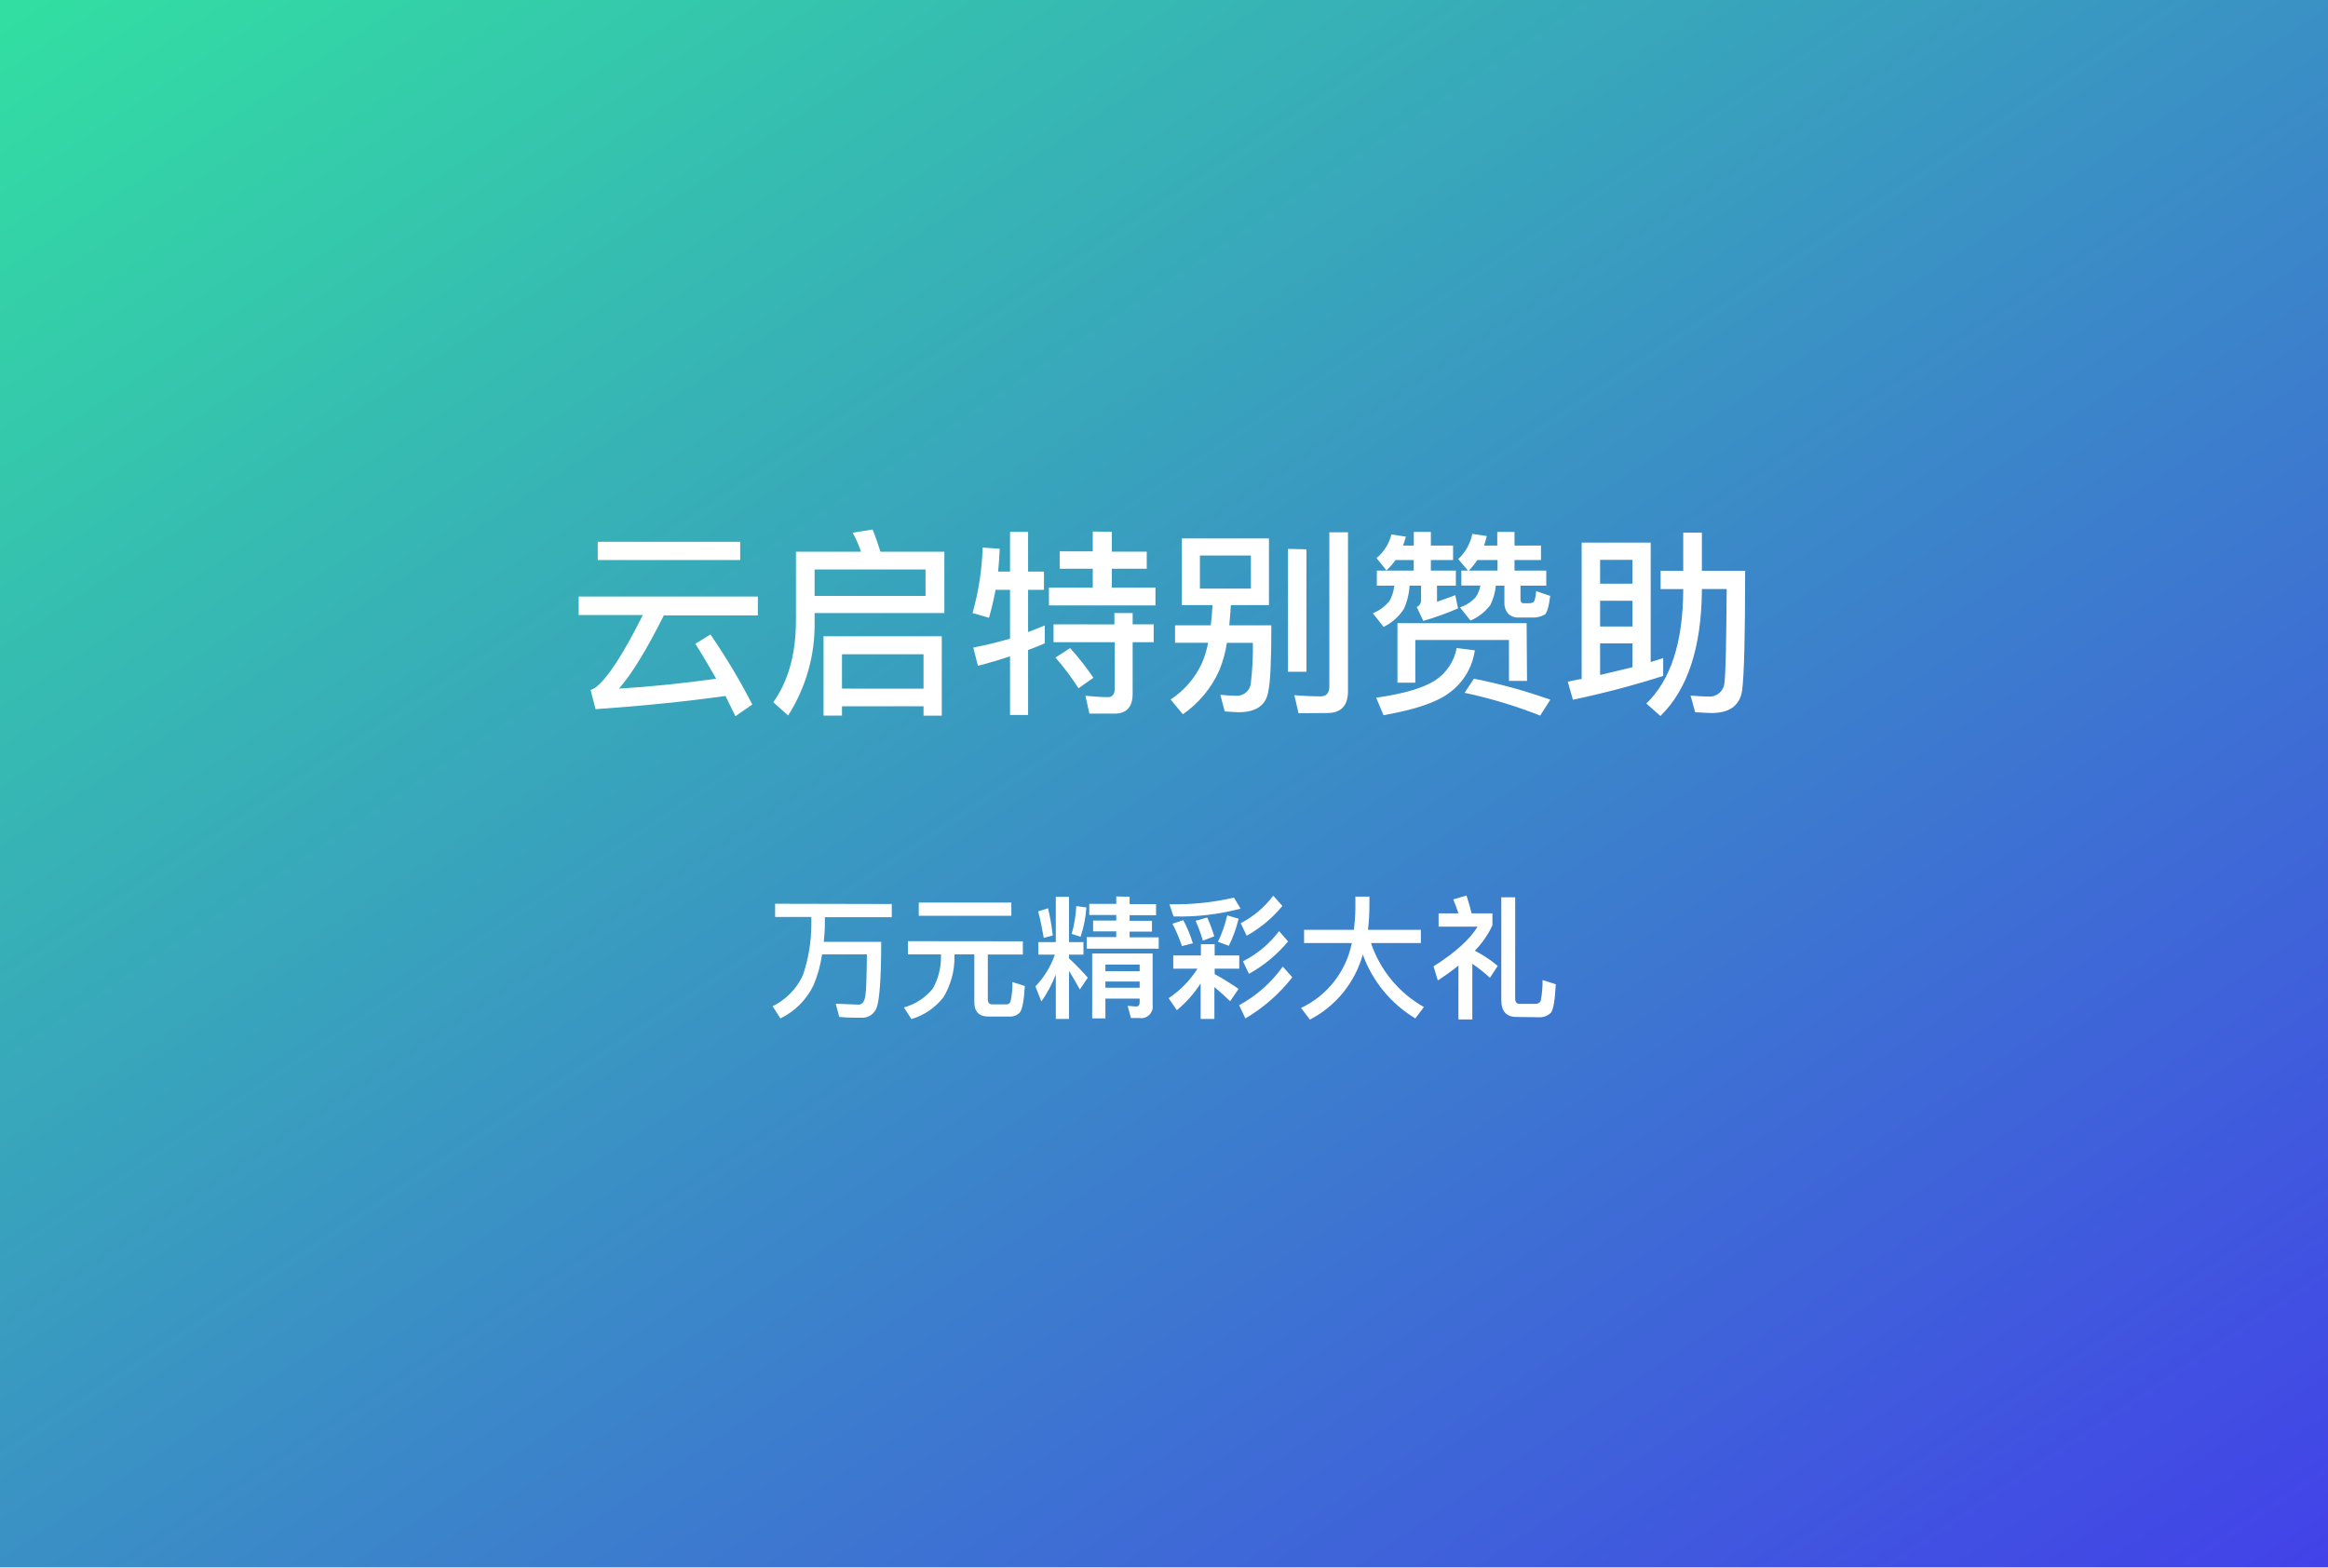
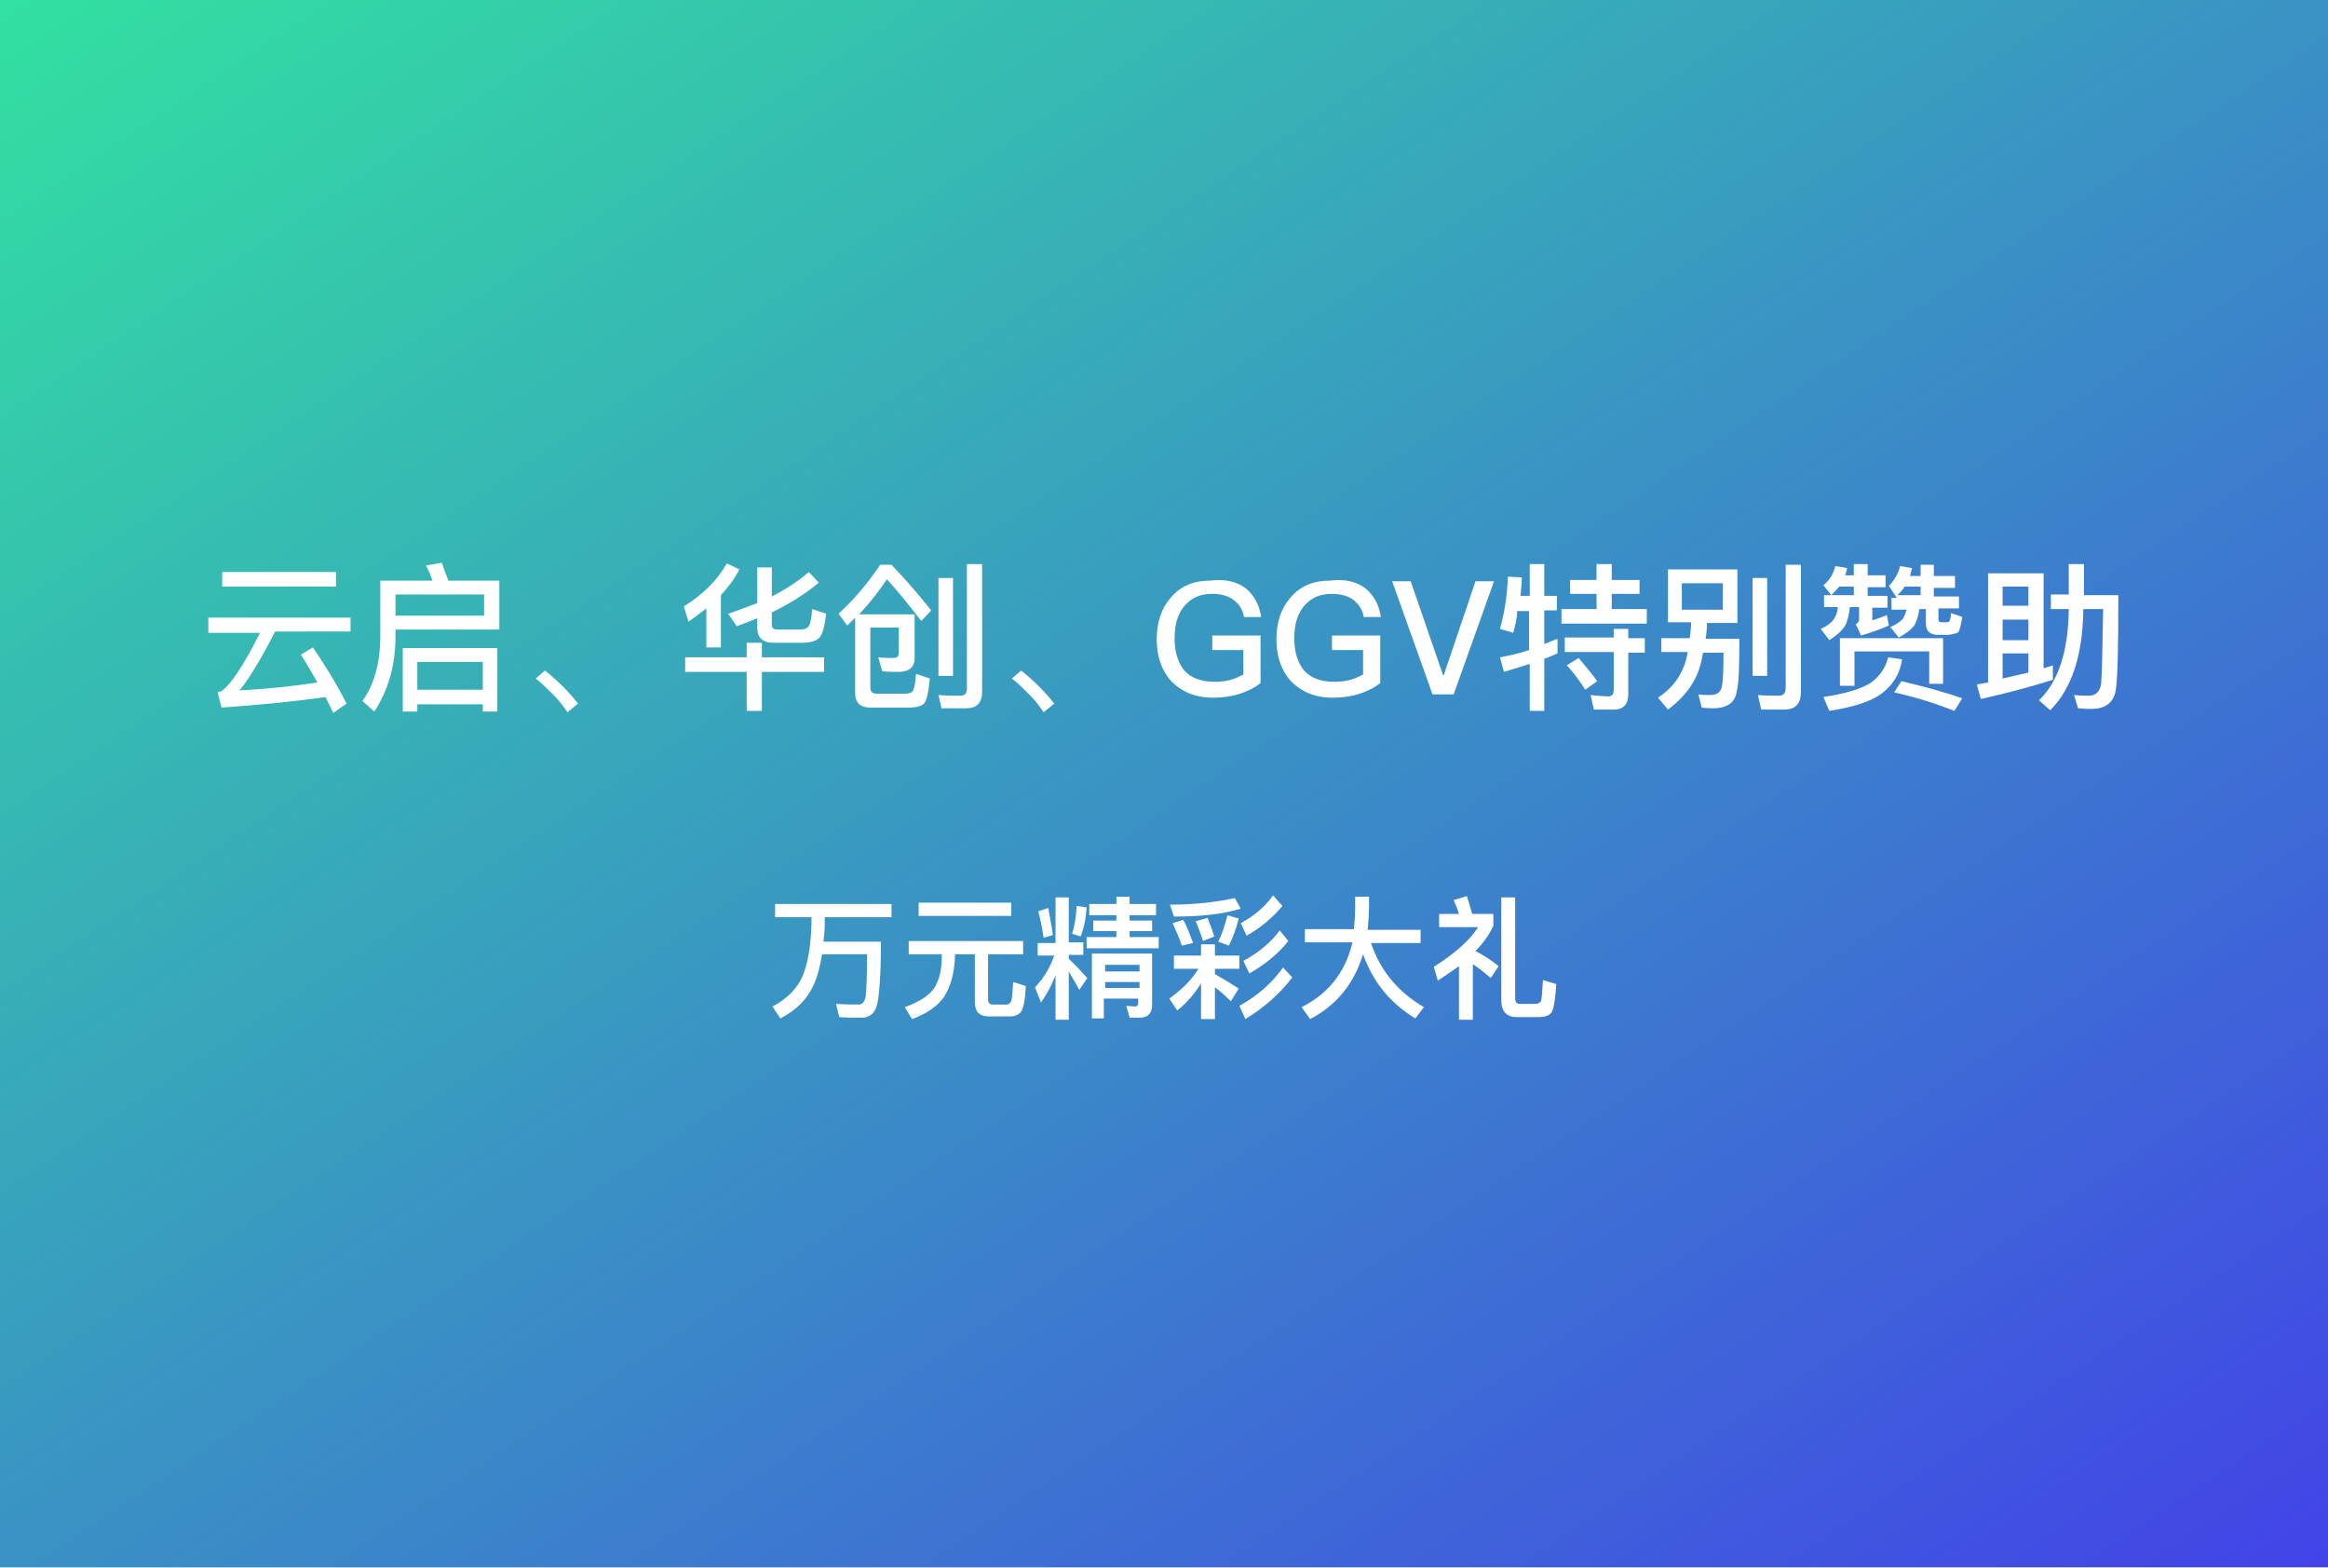
- <svg xmlns="http://www.w3.org/2000/svg" viewBox="0 0 352 237">
-   <defs>
-     <style>.cls-1{fill:url(#未命名的渐变);}.cls-2{isolation:isolate;}.cls-3{fill:#fff;}</style>
-     <linearGradient id="未命名的渐变" x1="-1207.28" y1="657.73" x2="-1206.28" y2="656.73" gradientTransform="matrix(352, 0, 0, -237, 424962.97, 155881)" gradientUnits="userSpaceOnUse">
-       <stop offset="0" stop-color="#32e0a1" />
-       <stop offset="1" stop-color="#4242e8" />
+ <svg xmlns="http://www.w3.org/2000/svg" version="1.1" id="图层_1" x="0px" y="0px" viewBox="0 0 352 237" style="enable-background:new 0 0 352 237;" xml:space="preserve">
+   <style type="text/css">
+ 	.st0{fill:url(#截屏2020-12-17_16.16.31_1_);}
+ 	.st1{enable-background:new    ;}
+ 	.st2{fill:#FFFFFF;}
+ </style>
+   <g id="组_4489" transform="translate(1368 -6050)">
+     <linearGradient id="截屏2020-12-17_16.16.31_1_" gradientUnits="userSpaceOnUse" x1="-2148.776" y1="6707.224" x2="-2147.776" y2="6706.224" gradientTransform="matrix(352 0 0 -237 755001 1595662)">
+       <stop offset="0" style="stop-color:#32E0A1" />
+       <stop offset="1" style="stop-color:#4242E8" />
    </linearGradient>
-   </defs>
-   <g id="图层_2" data-name="图层 2">
-     <g id="图层_1-2" data-name="图层 1">
-       <g id="组_4488" data-name="组 4488">
-         <rect id="截屏2020-12-17_16.16.31" data-name="截屏2020-12-17 16.16.31" class="cls-1" width="352" height="237" />
-         <g id="万元精彩大礼" class="cls-2">
-           <g class="cls-2">
-             <path class="cls-3" d="M134.84,136.7v2H124.72v1c0,1-.08,1.86-.16,2.72h8.68c0,5.48-.26,8.78-.66,9.86a2.29,2.29,0,0,1-2.24,1.62c-1,0-2.1,0-3.44-.12l-.54-2,3.48.14c.52,0,.86-.46,1-1.28s.2-2.92.24-6.32h-6.78A18.72,18.72,0,0,1,123,149a10.77,10.77,0,0,1-5,5l-1.18-1.84a9.83,9.83,0,0,0,4.58-4.68,24.21,24.21,0,0,0,1.28-7.82v-1h-5.48v-2Z" />
-             <path class="cls-3" d="M154.66,142.34v2h-5.3v6.76c0,.52.22.78.68.78h2.2a.62.62,0,0,0,.56-.46,11.49,11.49,0,0,0,.28-2.92l1.88.6c-.14,2.26-.4,3.6-.76,4a2,2,0,0,1-1.58.62h-3.18c-1.42,0-2.12-.74-2.12-2.2v-7.2h-3v.4a11.66,11.66,0,0,1-1.68,6.1,9.58,9.58,0,0,1-4.84,3.28l-1.12-1.76a8.51,8.51,0,0,0,4.36-2.84,9.79,9.79,0,0,0,1.24-4.78v-.4h-5v-2Zm-1.74-5.86v2h-14v-2Z" />
-             <path class="cls-3" d="M159.64,142.46v-6.84h2v6.84h2.18v1.9h-2.18v.56a39.56,39.56,0,0,1,2.84,2.92l-1.2,1.78c-.64-1.12-1.18-2.06-1.64-2.82v7.28h-2v-6.72a19,19,0,0,1-2.18,4.08l-.9-2.28a13.32,13.32,0,0,0,2.94-4.8H157v-1.9Zm-.46-1-1.36.36c-.24-1.4-.52-2.76-.84-4l1.48-.48C158.74,138.46,159,139.86,159.18,141.42Zm5.08-4.24a17,17,0,0,1-.88,4.44l-1.34-.44a18.74,18.74,0,0,0,.7-4.2Zm6.54-1.62v1.12h4v1.68h-4v.84h3.38v1.64H170.8v.86h4.4v1.72H164.32V141.7h4.46v-.86h-3.5V139.2h3.5v-.84H164.7v-1.68h4.08v-1.12ZM167.14,154h-2v-9.82h9.14V152a1.73,1.73,0,0,1-2,1.94H171l-.5-1.84,1.28.1c.36,0,.54-.22.54-.64V151h-5.18Zm5.18-8.14h-5.18v1h5.18Zm-5.18,3.5h5.18v-.94h-5.18Z" />
-             <path class="cls-3" d="M181.58,144.48v-1.7h2.08v1.7h3.72v2h-3.72v.82a42.39,42.39,0,0,1,3.62,2.24L186,151.4c-.92-.88-1.72-1.6-2.38-2.14v4.82h-2.08V148.7a17.28,17.28,0,0,1-3.6,4.06l-1.24-1.82a14.9,14.9,0,0,0,4.36-4.46h-3.66v-2Zm6-7.08a35.55,35.55,0,0,1-10.14,1.18l-.62-1.84a40.06,40.06,0,0,0,9.76-1Zm-7.2,5.24-1.66.42a24.17,24.17,0,0,0-1.44-3.38l1.64-.54A19,19,0,0,1,180.36,142.64Zm3.24-1.06-1.74.66a23.46,23.46,0,0,0-1.1-3l1.76-.5A25,25,0,0,1,183.6,141.58Zm3.66-2.66a18.87,18.87,0,0,1-1.48,4.1l-1.64-.6a19.52,19.52,0,0,0,1.4-4Zm8.12,8.86A25,25,0,0,1,188.3,154l-.94-2a19.4,19.4,0,0,0,6.6-5.84ZM193.9,137a19.08,19.08,0,0,1-5.4,4.5l-.9-1.9a14.46,14.46,0,0,0,4.92-4.16Zm.86,5.36a20.79,20.79,0,0,1-5.92,4.9l-.9-1.9a15.66,15.66,0,0,0,5.46-4.56Z" />
-             <path class="cls-3" d="M204.72,140.6c.12-1,.2-2.1.22-3.22v-1.8h2.12v1.32a30.94,30.94,0,0,1-.22,3.7h8v2h-7.54a17.5,17.5,0,0,0,8,9.68L214,154a18.68,18.68,0,0,1-7.94-9.66,15.88,15.88,0,0,1-8,9.84l-1.34-1.76a13.87,13.87,0,0,0,7.68-9.82h-7.22v-2Z" />
-             <path class="cls-3" d="M217.4,148.26l-.64-2.14q4.89-3.09,6.66-6h-5.9v-2h3c-.24-.74-.5-1.44-.78-2.12l2-.58c.32,1,.58,1.88.76,2.7h3.16v1.8a13.73,13.73,0,0,1-2.66,3.84,18.92,18.92,0,0,1,3.46,2.3l-1.18,1.8a22.43,22.43,0,0,0-2.66-2.12v8.42h-2.1V146C219.6,146.76,218.56,147.5,217.4,148.26Zm11.88,5.52c-1.52,0-2.28-.86-2.28-2.54V135.68h2.1V151c0,.52.22.8.66.8h2.42a.84.84,0,0,0,.78-.44,15.54,15.54,0,0,0,.28-3.16l2,.64c-.12,2.34-.36,3.76-.7,4.26a2.41,2.41,0,0,1-2,.72Z" />
-           </g>
-         </g>
-         <g id="云启特别赞助" class="cls-2">
-           <g class="cls-2">
-             <path class="cls-3" d="M114.59,90.21v2.85H100.37c-2.58,5.16-4.83,8.85-6.78,11.07,4.92-.3,9.84-.81,14.7-1.5-1-1.71-2-3.48-3.15-5.28l2.28-1.41a97.38,97.38,0,0,1,6.33,10.59l-2.55,1.77c-.48-1-1-2-1.5-3.06q-9,1.26-19.65,2l-.75-2.91A3.29,3.29,0,0,0,90,104q2.74-2.07,7.2-11H87.5V90.21Zm-2.67-8.28v2.76H90.38V81.93Z" />
-             <path class="cls-3" d="M123.17,94a25.48,25.48,0,0,1-4,14.19l-2.25-2C119.18,103,120.32,99,120.35,94V83.43h9.84a18.11,18.11,0,0,0-1.26-2.88l3-.48c.42,1,.81,2.13,1.2,3.36h9.66V92.7H123.17Zm0-7.89v4h16.77v-4Zm19.23,22.11h-2.76V106.8H127.31v1.41h-2.79v-12H142.4Zm-2.76-4.08V98.94H127.31v5.19Z" />
-             <path class="cls-3" d="M149.54,93.42l-2.49-.72a40.65,40.65,0,0,0,1.53-9.9l2.58.18c-.06,1.17-.12,2.31-.24,3.45h1.8v-6h2.73v6h2.4v2.76h-2.4v6.39c.87-.36,1.71-.69,2.52-1v2.7c-.84.36-1.68.72-2.52,1v9.84h-2.73V99.24q-2.39.81-4.86,1.44l-.69-2.76c1.86-.36,3.72-.81,5.55-1.35V89.19h-2.19Q150.13,91.35,149.54,93.42Zm18.57-13v3h5.28V86h-5.28v2.85h6.6v2.7H158.6v-2.7h6.63V86h-5V83.37h5v-3Zm.39,14V92.7h2.76v1.71h3.18v2.7h-3.18v7.8c0,2-.93,3-2.73,3h-3.81l-.6-2.7c1.2.12,2.34.21,3.42.21.63,0,1-.42,1-1.2V97.11h-9.24v-2.7Zm-3.18,8.07-2.25,1.59a38,38,0,0,0-3.48-4.65L161.81,98A44.24,44.24,0,0,1,165.32,102.48Z" />
-             <path class="cls-3" d="M178.7,91.5V81.42h13.17V91.5h-5.76c-.06,1.08-.15,2.1-.24,3.06h6.36q0,8-.45,9.9-.45,3.24-4.5,3.24c-.42,0-1.14-.06-2.1-.12l-.66-2.52c.9.09,1.65.15,2.31.15a2.13,2.13,0,0,0,2.31-2,46.21,46.21,0,0,0,.3-6h-3.93a18.37,18.37,0,0,1-1.14,4.14,16,16,0,0,1-5.52,6.66L177,105.78a13.13,13.13,0,0,0,4.77-5.58,14.6,14.6,0,0,0,.9-3h-5V94.56h5.4q.18-1.44.27-3.06ZM189.14,84h-7.71v5h7.71Zm8.4-.93v18.51h-2.79V83Zm-1.2,24.78-.63-2.73q2.07.18,4,.18c.84,0,1.29-.51,1.29-1.5V80.49h2.82v24c0,2.22-1.05,3.33-3.12,3.33Z" />
-             <path class="cls-3" d="M209.63,86.25l-1.5-1.86a6.56,6.56,0,0,0,2.25-3.57l2.19.33c-.12.48-.27.93-.42,1.35h1.62V80.43h2.58V82.5h3.36v2.19h-3.36v1.59h3.78v2.28h-2.85V91c.9-.3,1.83-.66,2.76-1l.42,2a44,44,0,0,1-5.25,1.89l-1-2.1a1.08,1.08,0,0,0,.66-.87V88.56h-1.74a9.94,9.94,0,0,1-.87,3.54,7.63,7.63,0,0,1-3.06,2.7l-1.62-2.07a6.13,6.13,0,0,0,2.52-1.86,6,6,0,0,0,.72-2.31h-2.64V86.28h5.58V84.69H211A8.84,8.84,0,0,1,209.63,86.25ZM223,98.34a9.64,9.64,0,0,1-3.81,6.39q-2.79,2.16-10,3.42l-1.11-2.64c4.11-.6,7.05-1.44,8.85-2.58A7.46,7.46,0,0,0,220.25,98Zm7.89,4.62h-2.73V96.78H214v6.45h-2.7v-9h19.53ZM220.49,84.54a7.14,7.14,0,0,0,2.13-3.81l2.19.33c-.12.51-.27,1-.42,1.44h2V80.43H229V82.5h4v2.19h-4v1.59h4.8v2.28h-3.9v2c0,.42.15.66.45.66h.87a1.39,1.39,0,0,0,.63-.15c.18-.12.33-.66.42-1.68l2.13.72c-.21,1.62-.48,2.55-.81,2.82a3.59,3.59,0,0,1-1.92.45h-2.1a2,2,0,0,1-1.59-.66,2.36,2.36,0,0,1-.51-1.59V88.56h-1.29a8.64,8.64,0,0,1-.84,2.94,7.48,7.48,0,0,1-3,2.34l-1.59-2a5.37,5.37,0,0,0,2.4-1.56,4.48,4.48,0,0,0,.69-1.74h-2.88V86.28h1Zm13.92,21.27-1.53,2.4a72.65,72.65,0,0,0-11.43-3.45l1.41-2.13A80.26,80.26,0,0,1,234.41,105.81ZM222.08,86.28h4.35V84.69h-3.06A9,9,0,0,1,222.08,86.28Z" />
-             <path class="cls-3" d="M249.59,100.11c.66-.21,1.29-.42,1.89-.6v2.7a138,138,0,0,1-13.65,3.6l-.78-2.73c.72-.15,1.41-.3,2.1-.42V82.05h10.44Zm-2.76-11.85v-3.6h-4.89v3.6Zm0,6.48v-3.9h-4.89v3.9Zm0,6.15v-3.6h-4.89v4.77C243.62,101.67,245.27,101.28,246.83,100.89Zm10.5-20.34v5.76h6.54q0,14.63-.45,18.06c-.33,2.28-1.86,3.45-4.62,3.45-.48,0-1.32-.06-2.49-.12l-.69-2.52c1.05.09,1.95.15,2.73.15a2.26,2.26,0,0,0,2.4-2.19c.18-1.41.27-6.09.33-14.07h-3.75v.3q-.13,12.91-6.27,18.9l-2.13-1.89q5.49-5.26,5.58-17v-.3h-3.42V86.31h3.42V80.55Z" />
-           </g>
-         </g>
-       </g>
+     <rect id="截屏2020-12-17_16.16.31" x="-1368" y="6050" class="st0" width="352" height="237" />
+     <g class="st1">
+       <path class="st2" d="M-1233.2,6186.7v2h-10.1v1c0,1-0.1,1.9-0.2,2.7h8.7c0,5.5-0.3,8.8-0.7,9.9c-0.4,1.1-1.2,1.6-2.2,1.6    c-1,0-2.1,0-3.4-0.1l-0.5-2c1.4,0.1,2.6,0.1,3.5,0.1c0.5,0,0.9-0.5,1-1.3c0.1-0.8,0.2-2.9,0.2-6.3h-6.8c-0.3,1.8-0.7,3.4-1.3,4.7    c-1,2.2-2.7,3.8-5,5l-1.2-1.8c2.3-1.2,3.8-2.8,4.6-4.7c0.8-2,1.2-4.6,1.3-7.8v-1h-5.5v-2H-1233.2z" />
+       <path class="st2" d="M-1213.3,6192.3v2h-5.3v6.8c0,0.5,0.2,0.8,0.7,0.8h2.2c0.2,0,0.4-0.2,0.6-0.5c0.1-0.3,0.2-1.3,0.3-2.9    l1.9,0.6c-0.1,2.3-0.4,3.6-0.8,4c-0.4,0.4-0.9,0.6-1.6,0.6h-3.2c-1.4,0-2.1-0.7-2.1-2.2v-7.2h-3v0.4c-0.1,2.5-0.7,4.6-1.7,6.1    c-1,1.4-2.6,2.5-4.8,3.3l-1.1-1.8c2.2-0.8,3.6-1.7,4.4-2.8c0.8-1.2,1.2-2.8,1.2-4.8v-0.4h-5v-2H-1213.3z M-1215.1,6186.5v2h-14v-2    H-1215.1z" />
+       <path class="st2" d="M-1208.4,6192.5v-6.8h2v6.8h2.2v1.9h-2.2v0.6c1,0.9,1.9,1.9,2.8,2.9l-1.2,1.8c-0.6-1.1-1.2-2.1-1.6-2.8v7.3    h-2v-6.7c-0.6,1.5-1.3,2.8-2.2,4.1l-0.9-2.3c1.3-1.4,2.3-3,2.9-4.8h-2.5v-1.9H-1208.4z M-1208.8,6191.4l-1.4,0.4    c-0.2-1.4-0.5-2.8-0.8-4l1.5-0.5C-1209.3,6188.5-1209,6189.9-1208.8,6191.4z M-1203.7,6187.2c-0.1,1.7-0.4,3.1-0.9,4.4l-1.3-0.4    c0.4-1.2,0.6-2.6,0.7-4.2L-1203.7,6187.2z M-1197.2,6185.6v1.1h4v1.7h-4v0.8h3.4v1.6h-3.4v0.9h4.4v1.7h-10.9v-1.7h4.5v-0.9h-3.5    v-1.6h3.5v-0.8h-4.1v-1.7h4.1v-1.1H-1197.2z M-1200.9,6204h-2v-9.8h9.1v7.8c0,1.3-0.7,1.9-2,1.9h-1.4l-0.5-1.8l1.3,0.1    c0.4,0,0.5-0.2,0.5-0.6v-0.6h-5.2V6204z M-1195.7,6195.9h-5.2v1h5.2V6195.9z M-1200.9,6199.4h5.2v-0.9h-5.2V6199.4z" />
+       <path class="st2" d="M-1186.4,6194.5v-1.7h2.1v1.7h3.7v2h-3.7v0.8c1.2,0.7,2.4,1.4,3.6,2.2l-1.2,1.9c-0.9-0.9-1.7-1.6-2.4-2.1v4.8    h-2.1v-5.4c-1,1.6-2.2,3-3.6,4.1l-1.2-1.8c1.8-1.3,3.3-2.7,4.4-4.5h-3.7v-2H-1186.4z M-1180.4,6187.4c-2.5,0.8-5.9,1.2-10.1,1.2    l-0.6-1.8c3.8,0,7.1-0.4,9.8-1L-1180.4,6187.4z M-1187.6,6192.6l-1.7,0.4c-0.4-1.2-0.9-2.3-1.4-3.4l1.6-0.5    C-1188.5,6190.1-1188.1,6191.3-1187.6,6192.6z M-1184.4,6191.6l-1.7,0.7c-0.3-1-0.7-2-1.1-3l1.8-0.5    C-1185,6189.8-1184.7,6190.7-1184.4,6191.6z M-1180.7,6188.9c-0.4,1.6-0.9,2.9-1.5,4.1l-1.6-0.6c0.5-1,1-2.4,1.4-4L-1180.7,6188.9    z M-1172.6,6197.8c-1.9,2.5-4.3,4.6-7.1,6.3l-0.9-2c2.7-1.5,4.9-3.4,6.6-5.8L-1172.6,6197.8z M-1174.1,6187    c-1.5,1.8-3.3,3.3-5.4,4.5l-0.9-1.9c2-1.1,3.6-2.4,4.9-4.2L-1174.1,6187z M-1173.2,6192.3c-1.6,2-3.6,3.6-5.9,4.9l-0.9-1.9    c2.2-1.2,4.1-2.7,5.5-4.6L-1173.2,6192.3z" />
+       <path class="st2" d="M-1163.3,6190.6c0.1-1,0.2-2.1,0.2-3.2v-1.8h2.1v1.3c0,1.3-0.1,2.5-0.2,3.7h8v2h-7.5c1.4,4.2,4.1,7.4,8,9.7    l-1.3,1.7c-3.8-2.3-6.4-5.5-7.9-9.7c-1.4,4.5-4,7.7-8,9.8l-1.3-1.8c4-2,6.6-5.2,7.7-9.8h-7.2v-2H-1163.3z" />
+       <path class="st2" d="M-1150.6,6198.3l-0.6-2.1c3.3-2.1,5.5-4.1,6.7-6h-5.9v-2h3c-0.2-0.7-0.5-1.4-0.8-2.1l2-0.6    c0.3,1,0.6,1.9,0.8,2.7h3.2v1.8c-0.6,1.3-1.5,2.6-2.7,3.8c1.3,0.7,2.4,1.4,3.5,2.3l-1.2,1.8c-0.9-0.8-1.8-1.5-2.7-2.1v8.4h-2.1    v-8.1C-1148.4,6196.8-1149.4,6197.5-1150.6,6198.3z M-1138.7,6203.8c-1.5,0-2.3-0.9-2.3-2.5v-15.6h2.1v15.3c0,0.5,0.2,0.8,0.7,0.8    h2.4c0.4,0,0.6-0.2,0.8-0.4c0.1-0.3,0.2-1.4,0.3-3.2l2,0.6c-0.1,2.3-0.4,3.8-0.7,4.3c-0.4,0.5-1,0.7-2,0.7H-1138.7z" />
+     </g>
+     <g class="st1">
+       <path class="st2" d="M-1315,6143.2v2.3h-11.4c-2.1,4.1-3.9,7.1-5.4,8.9c3.9-0.2,7.9-0.6,11.8-1.2c-0.8-1.4-1.6-2.8-2.5-4.2    l1.8-1.1c2.2,3.2,3.9,6.1,5.1,8.5l-2,1.4c-0.4-0.8-0.8-1.6-1.2-2.4c-4.8,0.7-10.1,1.2-15.7,1.6l-0.6-2.3c0.2-0.1,0.4-0.1,0.6-0.2    c1.5-1.1,3.4-4,5.8-8.8h-7.8v-2.3H-1315z M-1317.2,6136.5v2.2h-17.2v-2.2H-1317.2z" />
+       <path class="st2" d="M-1308.2,6146.2c0,4.4-1.1,8.2-3.2,11.4l-1.8-1.6c1.8-2.5,2.7-5.8,2.7-9.8v-8.4h7.9c-0.3-0.8-0.6-1.6-1-2.3    l2.4-0.4c0.3,0.8,0.6,1.7,1,2.7h7.7v7.4h-15.7V6146.2z M-1308.2,6139.9v3.2h13.4v-3.2H-1308.2z M-1292.8,6157.6h-2.2v-1.1h-9.9    v1.1h-2.2v-9.6h14.3V6157.6z M-1295,6154.3v-4.2h-9.9v4.2H-1295z" />
+       <path class="st2" d="M-1282.8,6153.9c0.8,0.8,1.5,1.6,2.2,2.5l-1.6,1.3c-0.6-0.9-1.3-1.8-2.1-2.6c-0.9-0.9-1.8-1.8-2.7-2.5    l1.4-1.2C-1284.7,6152.1-1283.7,6153-1282.8,6153.9z" />
+       <path class="st2" d="M-1263.9,6144l-0.7-2.3c2.9-1.8,5.1-4,6.5-6.5l1.9,0.9c-0.7,1.4-1.7,2.7-2.8,3.9v7.9h-2.2v-5.9    C-1262.1,6142.7-1263,6143.4-1263.9,6144z M-1255.1,6149.4v-2.2h2.3v2.2h9.4v2.2h-9.4v5.9h-2.3v-5.9h-9.3v-2.2H-1255.1z     M-1251.1,6147.2c-1.6,0-2.4-0.8-2.4-2.3v-1.4c-1,0.4-2,0.8-3.1,1.2l-1.3-1.9c1.6-0.5,3-1.1,4.4-1.6v-5.4h2.2v4.4    c2.3-1.2,4.1-2.4,5.6-3.7l1.5,1.6c-2,1.7-4.4,3.2-7.1,4.5v1.9c0,0.5,0.3,0.7,0.9,0.7h3.4c0.5,0,0.9-0.1,1.2-0.4    c0.3-0.3,0.5-1.2,0.6-2.7l2.1,0.7c-0.2,2.1-0.6,3.4-1.2,3.8c-0.5,0.4-1.3,0.6-2.4,0.6H-1251.1z" />
+       <path class="st2" d="M-1236.4,6144.9v9.1c0,0.6,0.3,0.9,1,0.9h4.2c0.7,0,1.2-0.2,1.3-0.6c0.2-0.4,0.3-1.2,0.4-2.4l2.1,0.7    c-0.2,2.1-0.5,3.4-0.9,3.8c-0.4,0.4-1.2,0.6-2.3,0.6h-5.8c-1.5,0-2.3-0.7-2.3-2.2v-11.4l-1.2,1.2l-1.3-1.8    c2.3-2.1,4.4-4.6,6.3-7.4h1.7c2.1,2.2,4.1,4.5,6,6.9l-1.5,1.6c-2.1-2.7-3.8-4.8-5.2-6.3c-1.2,1.8-2.6,3.6-4.2,5.3h8.4v6.6    c0,1.3-0.7,2-2.2,2.1c-0.9,0-1.8,0-2.7-0.1l-0.6-2.1c0.9,0.1,1.7,0.1,2.3,0.1c0.6,0,0.8-0.3,0.8-0.8v-3.8H-1236.4z     M-1225.6,6157.3l-0.5-2.2c1.2,0.1,2.3,0.1,3.4,0.1c0.6,0,0.9-0.4,0.9-1.1v-18.8h2.3v19.3c0,1.7-0.8,2.5-2.4,2.5H-1225.6z     M-1223.9,6137.4v14.8h-2.2v-14.8H-1223.9z" />
+       <path class="st2" d="M-1210.8,6153.9c0.8,0.8,1.5,1.6,2.2,2.5l-1.6,1.3c-0.6-0.9-1.3-1.8-2.1-2.6c-0.9-0.9-1.8-1.8-2.7-2.5    l1.4-1.2C-1212.7,6152.1-1211.7,6153-1210.8,6153.9z" />
+       <path class="st2" d="M-1179.6,6139c1.2,1,2,2.4,2.3,4.3h-2.6c-0.2-1.2-0.8-2-1.6-2.6c-0.8-0.6-1.9-0.9-3.3-0.9c-1.7,0-3,0.6-4,1.7    c-1.1,1.2-1.6,2.9-1.6,5c0,2.1,0.5,3.6,1.4,4.8c1,1.2,2.6,1.8,4.7,1.8c0.8,0,1.6-0.1,2.4-0.3c0.7-0.2,1.3-0.5,1.9-0.8v-3.7h-4.7    v-2.2h7.3v7.2c-0.9,0.7-1.9,1.2-3.1,1.6c-1.2,0.4-2.6,0.6-4.1,0.6c-2.7,0-4.8-0.9-6.4-2.6c-1.4-1.6-2.1-3.7-2.1-6.2    c0-2.6,0.7-4.7,2.1-6.3c1.5-1.8,3.5-2.6,6-2.6C-1182.6,6137.5-1180.9,6138-1179.6,6139z" />
+       <path class="st2" d="M-1161.5,6139c1.2,1,2,2.4,2.3,4.3h-2.6c-0.2-1.2-0.8-2-1.6-2.6c-0.8-0.6-1.9-0.9-3.3-0.9c-1.7,0-3,0.6-4,1.7    c-1.1,1.2-1.6,2.9-1.6,5c0,2.1,0.5,3.6,1.4,4.8c1,1.2,2.6,1.8,4.7,1.8c0.8,0,1.6-0.1,2.4-0.3c0.7-0.2,1.3-0.5,1.9-0.8v-3.7h-4.7    v-2.2h7.3v7.2c-0.9,0.7-1.9,1.2-3.1,1.6c-1.2,0.4-2.6,0.6-4.1,0.6c-2.7,0-4.8-0.9-6.4-2.6c-1.4-1.6-2.1-3.7-2.1-6.2    c0-2.6,0.7-4.7,2.1-6.3c1.5-1.8,3.5-2.6,6-2.6C-1164.5,6137.5-1162.8,6138-1161.5,6139z" />
+       <path class="st2" d="M-1154.7,6137.9l4.9,14.2h0.1l4.8-14.2h2.8l-6.1,17.1h-3.2l-6.1-17.1H-1154.7z" />
+       <path class="st2" d="M-1139.2,6145.7l-2-0.6c0.7-2.5,1.1-5.1,1.2-7.9l2.1,0.1c0,0.9-0.1,1.8-0.2,2.8h1.4v-4.8h2.2v4.8h1.9v2.2    h-1.9v5.1c0.7-0.3,1.4-0.6,2-0.8v2.2c-0.7,0.3-1.3,0.6-2,0.8v7.9h-2.2v-7.1c-1.3,0.4-2.6,0.8-3.9,1.2l-0.6-2.2    c1.5-0.3,3-0.6,4.4-1.1v-5.9h-1.8C-1138.6,6143.5-1138.9,6144.6-1139.2,6145.7z M-1124.3,6135.3v2.4h4.2v2.1h-4.2v2.3h5.3v2.2    h-12.9v-2.2h5.3v-2.3h-4v-2.1h4v-2.4H-1124.3z M-1124,6146.5v-1.4h2.2v1.4h2.5v2.2h-2.5v6.2c0,1.6-0.7,2.4-2.2,2.4h-3l-0.5-2.2    c1,0.1,1.9,0.2,2.7,0.2c0.5,0,0.8-0.3,0.8-1v-5.7h-7.4v-2.2H-1124z M-1126.5,6153l-1.8,1.3c-0.7-1.1-1.6-2.4-2.8-3.7l1.8-1.1    C-1128.2,6150.8-1127.2,6152-1126.5,6153z" />
+       <path class="st2" d="M-1115.8,6144.2v-8.1h10.5v8.1h-4.6c0,0.9-0.1,1.7-0.2,2.4h5.1c0,4.3-0.1,6.9-0.4,7.9    c-0.2,1.7-1.4,2.6-3.6,2.6c-0.3,0-0.9,0-1.7-0.1l-0.5-2c0.7,0.1,1.3,0.1,1.8,0.1c1.1,0,1.7-0.5,1.8-1.6c0.1-0.5,0.2-2.1,0.2-4.8    h-3.1c-0.2,1.3-0.5,2.4-0.9,3.3c-0.9,2.1-2.4,3.8-4.4,5.3l-1.5-1.8c1.8-1.2,3.1-2.7,3.8-4.5c0.3-0.6,0.5-1.4,0.7-2.4h-4v-2.1h4.3    c0.1-0.8,0.2-1.6,0.2-2.4H-1115.8z M-1107.5,6138.2h-6.2v4h6.2V6138.2z M-1100.8,6137.4v14.8h-2.2v-14.8H-1100.8z M-1101.7,6157.3    l-0.5-2.2c1.1,0.1,2.2,0.1,3.2,0.1c0.7,0,1-0.4,1-1.2v-18.6h2.3v19.2c0,1.8-0.8,2.7-2.5,2.7H-1101.7z" />
+       <path class="st2" d="M-1091.1,6140l-1.2-1.5c0.9-0.7,1.5-1.7,1.8-2.9l1.8,0.3c-0.1,0.4-0.2,0.7-0.3,1.1h1.3v-1.7h2.1v1.7h2.7v1.8    h-2.7v1.3h3v1.8h-2.3v1.9c0.7-0.2,1.5-0.5,2.2-0.8l0.3,1.6c-1.4,0.6-2.8,1.1-4.2,1.5l-0.8-1.7c0.3-0.2,0.5-0.4,0.5-0.7v-1.9h-1.4    c-0.1,1.2-0.4,2.2-0.7,2.8c-0.5,0.8-1.3,1.5-2.4,2.2l-1.3-1.7c0.9-0.4,1.6-0.9,2-1.5c0.3-0.4,0.5-1,0.6-1.8h-2.1v-1.8h4.5v-1.3    h-2.2C-1090.3,6139.2-1090.7,6139.6-1091.1,6140z M-1080.4,6149.7c-0.3,2.1-1.3,3.8-3,5.1c-1.5,1.2-4.2,2.1-8,2.7l-0.9-2.1    c3.3-0.5,5.6-1.2,7.1-2.1c1.4-1,2.3-2.3,2.7-3.9L-1080.4,6149.7z M-1074.1,6153.4h-2.2v-4.9h-11.3v5.2h-2.2v-7.2h15.6V6153.4z     M-1082.4,6138.6c0.8-0.8,1.4-1.8,1.7-3l1.8,0.3c-0.1,0.4-0.2,0.8-0.3,1.2h1.6v-1.7h2v1.7h3.2v1.8h-3.2v1.3h3.8v1.8h-3.1v1.6    c0,0.3,0.1,0.5,0.4,0.5h0.7c0.2,0,0.4,0,0.5-0.1c0.1-0.1,0.3-0.5,0.3-1.3l1.7,0.6c-0.2,1.3-0.4,2-0.6,2.3    c-0.3,0.2-0.8,0.3-1.5,0.4h-1.7c-0.6,0-1-0.2-1.3-0.5c-0.3-0.3-0.4-0.8-0.4-1.3v-2.1h-1c-0.1,1-0.4,1.8-0.7,2.4    c-0.5,0.7-1.3,1.3-2.4,1.9l-1.3-1.6c0.9-0.3,1.5-0.8,1.9-1.2c0.2-0.3,0.4-0.8,0.6-1.4h-2.3v-1.8h0.8L-1082.4,6138.6z     M-1071.3,6155.6l-1.2,1.9c-3-1.2-6-2.1-9.1-2.8l1.1-1.7C-1077.2,6153.8-1074.1,6154.6-1071.3,6155.6z M-1081.1,6140h3.5v-1.3    h-2.4C-1080.4,6139.3-1080.8,6139.7-1081.1,6140z" />
+       <path class="st2" d="M-1059.1,6151.1c0.5-0.2,1-0.3,1.5-0.5v2.2c-3.2,1-6.8,2-10.9,2.9l-0.6-2.2c0.6-0.1,1.1-0.2,1.7-0.3v-16.5    h8.4V6151.1z M-1061.3,6141.6v-2.9h-3.9v2.9H-1061.3z M-1061.3,6146.8v-3.1h-3.9v3.1H-1061.3z M-1061.3,6151.7v-2.9h-3.9v3.8    C-1063.9,6152.3-1062.6,6152-1061.3,6151.7z M-1052.9,6135.4v4.6h5.2c0,7.8-0.1,12.6-0.4,14.4c-0.3,1.8-1.5,2.8-3.7,2.8    c-0.4,0-1.1,0-2-0.1l-0.6-2c0.8,0.1,1.6,0.1,2.2,0.1c1.1,0,1.7-0.6,1.9-1.8c0.1-1.1,0.2-4.9,0.3-11.3h-3v0.2    c-0.1,6.9-1.8,11.9-5,15.1l-1.7-1.5c2.9-2.8,4.4-7.3,4.5-13.6v-0.2h-2.7v-2.2h2.7v-4.6H-1052.9z" />
    </g>
  </g>
</svg>
